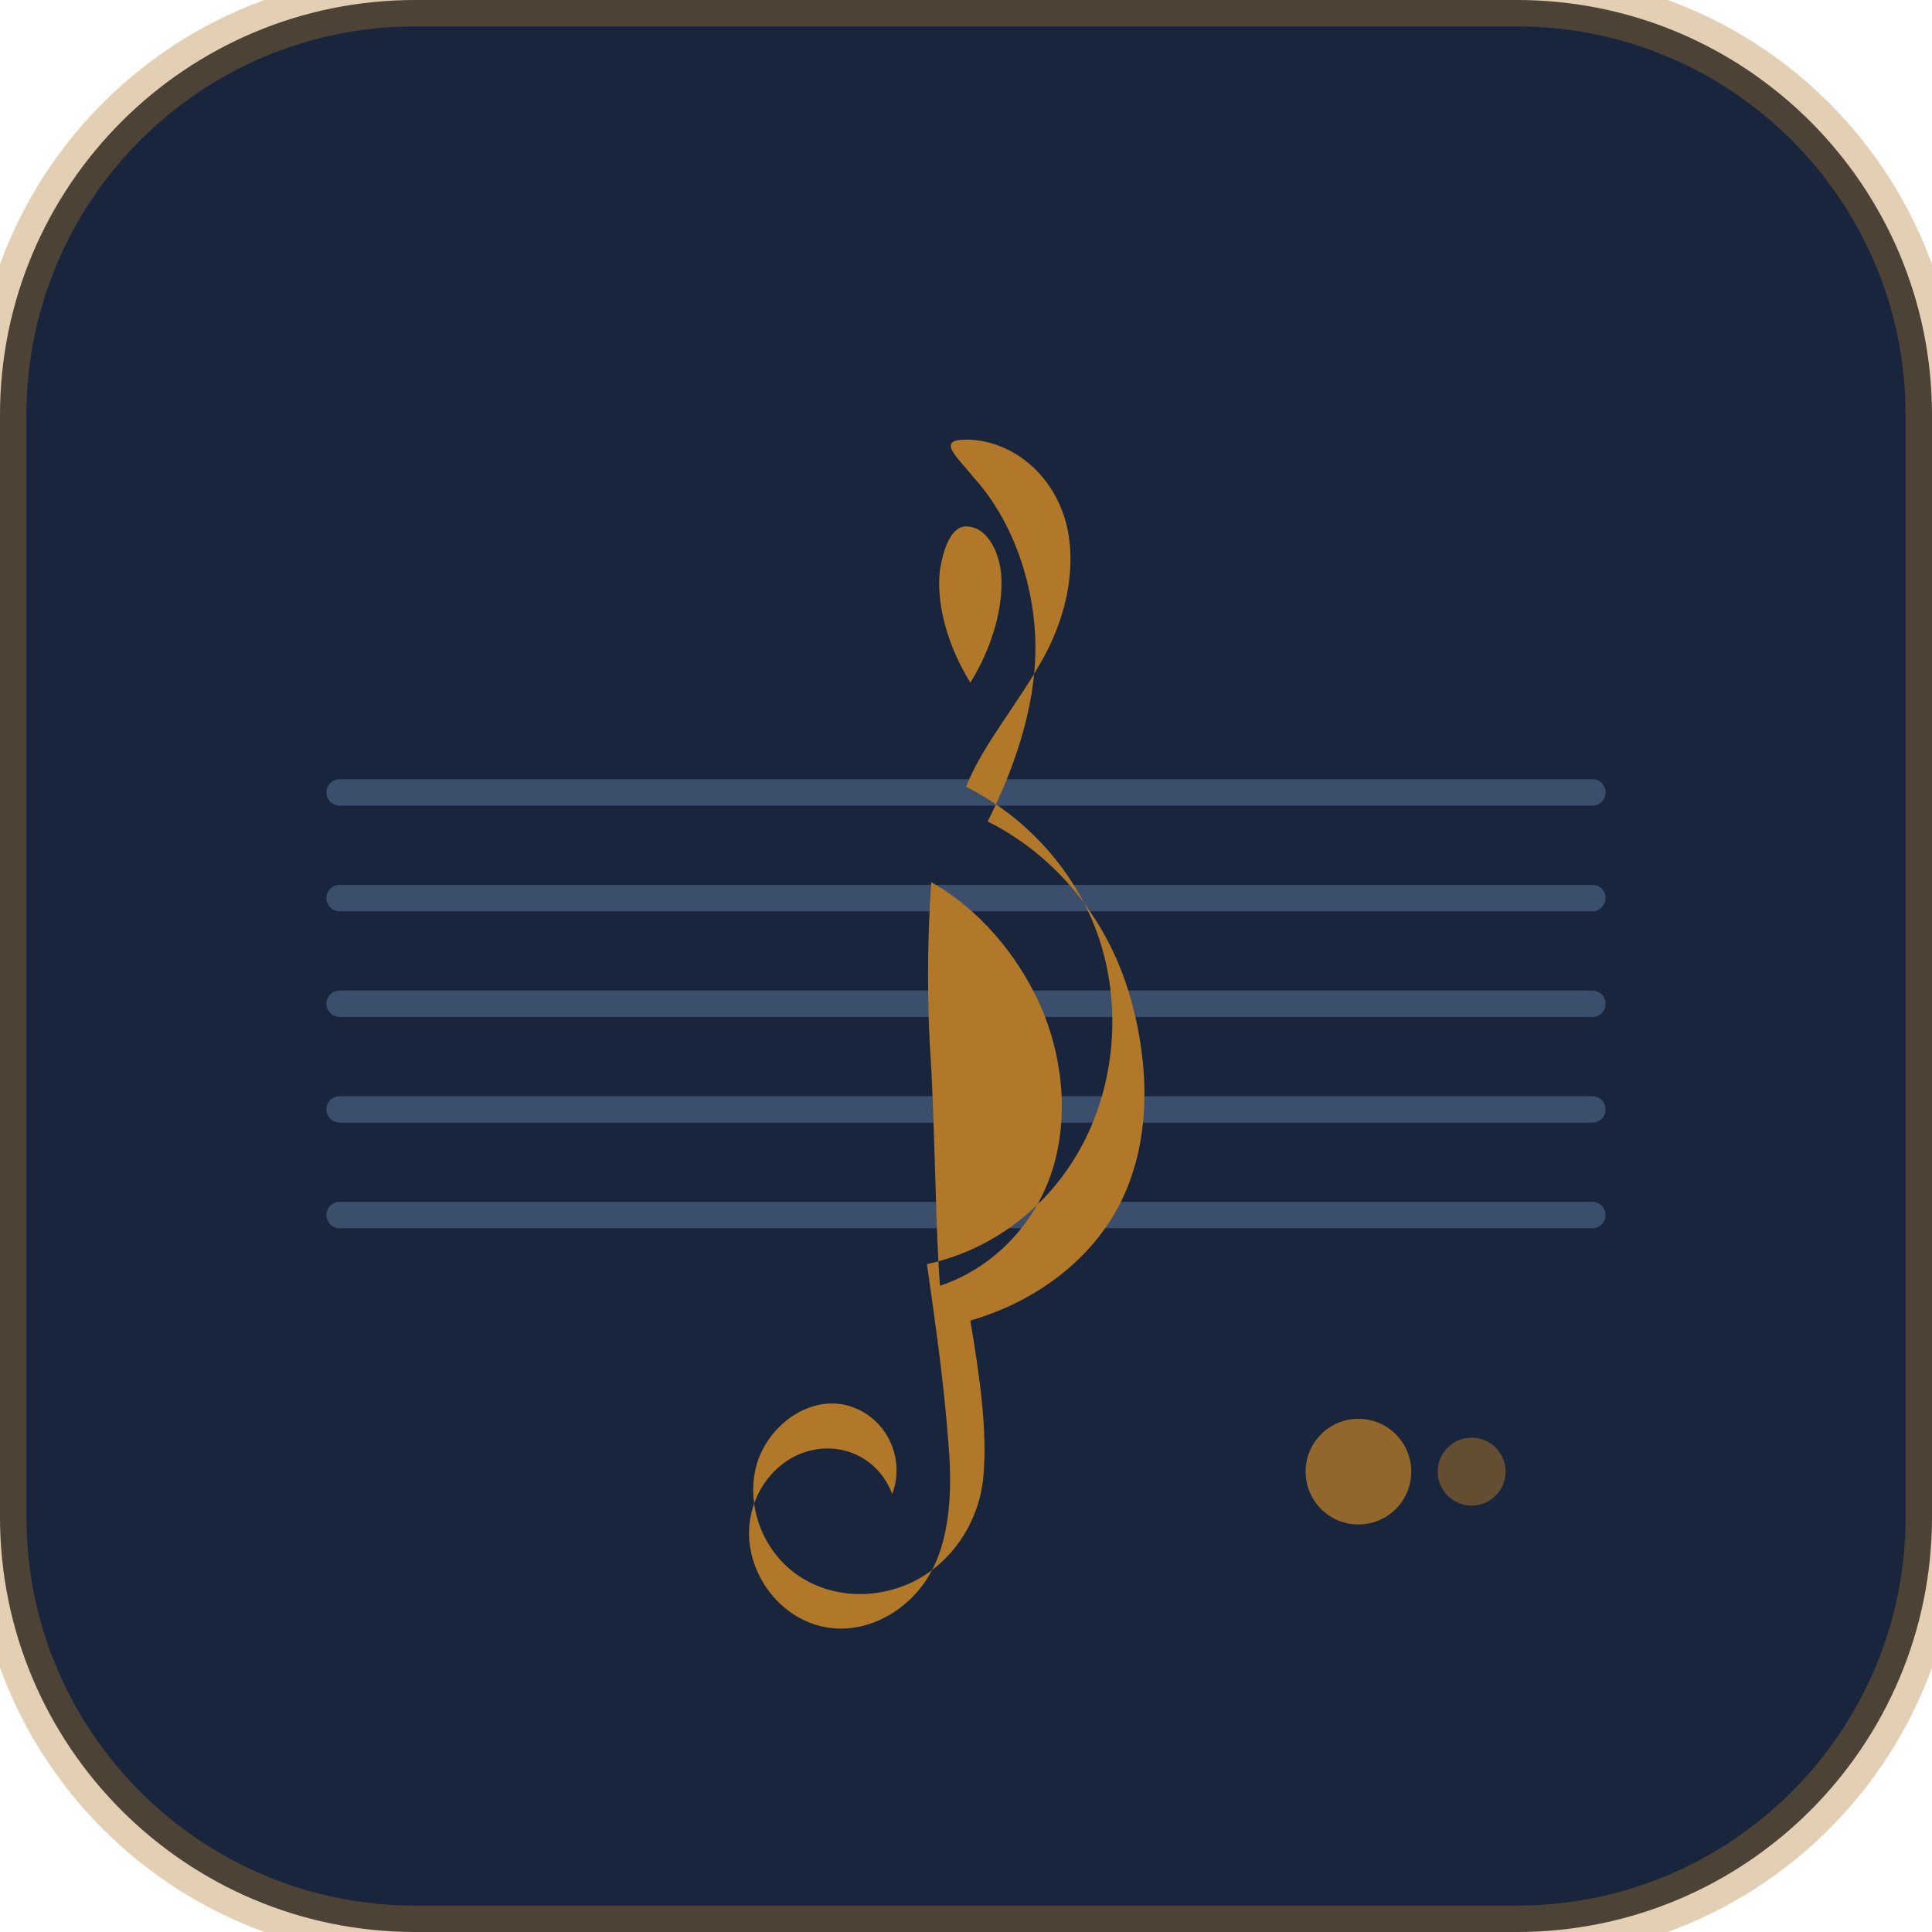
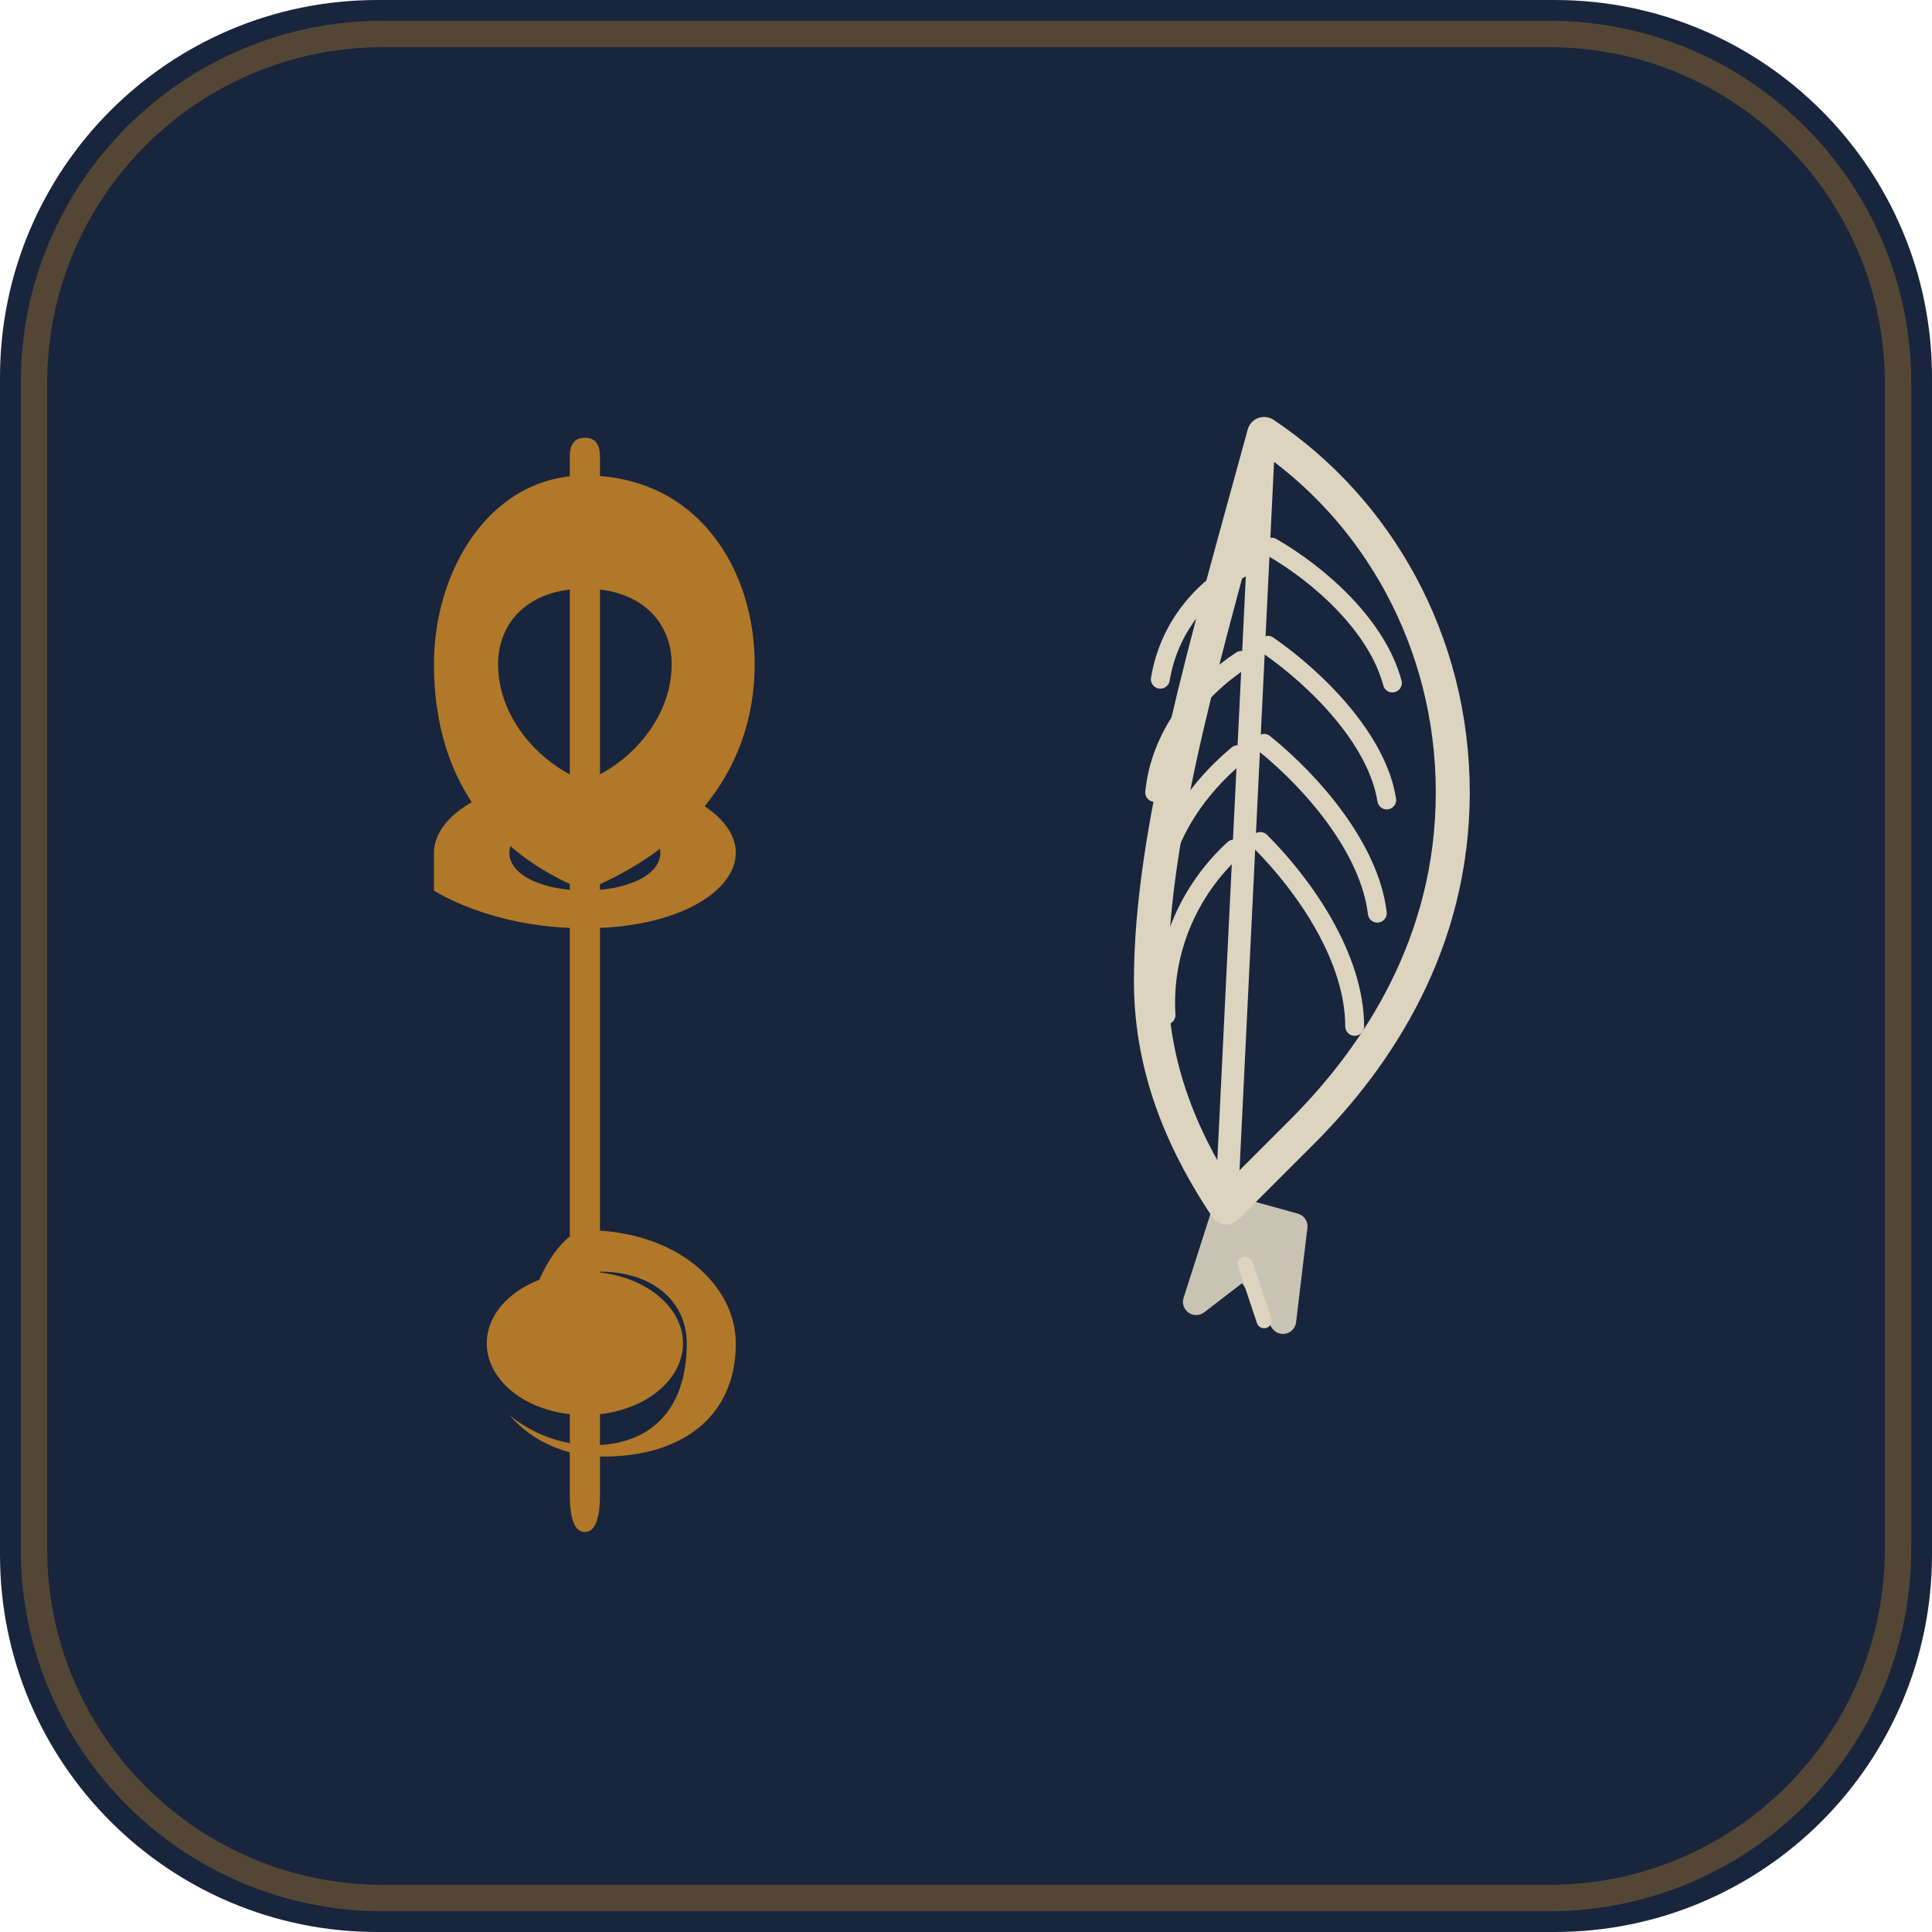
<svg xmlns="http://www.w3.org/2000/svg" viewBox="0 0 1024 1024">
-   <rect width="1024" height="1024" rx="220" fill="#18253d" />
-   <rect width="1024" height="1024" rx="220" fill="none" stroke="#b07828" stroke-width="28" stroke-opacity="0.35" />
-   <g stroke="#4a6080" stroke-width="14" stroke-linecap="round" opacity="0.7">
-     <line x1="180" y1="420" x2="844" y2="420" />
-     <line x1="180" y1="476" x2="844" y2="476" />
-     <line x1="180" y1="532" x2="844" y2="532" />
-     <line x1="180" y1="588" x2="844" y2="588" />
-     <line x1="180" y1="644" x2="844" y2="644" />
+   <rect width="1024" height="1024" rx="200" fill="#18253d" />
+   <rect x="18" y="18" width="988" height="988" rx="185" fill="none" stroke="#b07828" stroke-width="14" opacity="0.4" />
+   <g transform="translate(310,512)" fill="#b07828">
+     <ellipse cx="0" cy="200" rx="52" ry="38" />
+     <path d="M-8,-270 C-8,-270 -8,280 -8,280 Q-8,300 0,300 Q8,300 8,280 L8,-270 Q8,-280 0,-280 Q-8,-280 -8,-270Z" />
+     <path d="M0,-260 C60,-260 90,-210 90,-160 C90,-100 50,-60 0,-40 C-50,-60 -80,-100 -80,-160 C-80,-210 -50,-260 0,-260Z M0,-200 C-30,-200 -46,-182 -46,-160 C-46,-130 -22,-106 0,-98 C22,-106 46,-130 46,-160 C46,-182 30,-200 0,-200Z" fill-rule="evenodd" />
+     <path d="M0,140 C50,140 80,170 80,200 C80,240 50,260 10,260 C-10,260 -28,252 -40,238 C-28,248 -12,254 4,254 C34,254 54,236 54,200 C54,178 36,162 8,162 C-8,162 -20,168 -28,178 C-24,160 -10,140 0,140Z" />
+     <path d="M-80,-40 C-80,-40 -50,-20 0,-20 C50,-20 80,-40 80,-60 C80,-80 50,-100 0,-100 C-50,-100 -80,-80 -80,-60 C-80,-50 -80,-45 -80,-40Z M-40,-60 C-40,-72 -22,-80 0,-80 C22,-80 40,-72 40,-60 C40,-48 22,-40 0,-40 C-22,-40 -40,-48 -40,-60Z" fill-rule="evenodd" />
  </g>
-   <g transform="translate(512, 532) scale(1.15)" fill="#b07828">
-     <path d="       M 0,-260       C 18,-260 36,-248 44,-228       C 52,-208 48,-182 36,-160       C 24,-138 8,-120 0,-100       C 28,-86 52,-60 62,-28       C 72,4 68,40 52,68       C 36,96 10,114 -18,120       C -14,148 -10,176 -8,204       C -6,228 -8,252 -20,268       C -32,284 -52,292 -70,286       C -88,280 -100,262 -100,244       C -100,226 -88,210 -72,206       C -56,202 -40,210 -34,226       C -28,210 -36,192 -52,186       C -68,180 -86,190 -94,206       C -102,222 -98,244 -84,258       C -70,272 -48,276 -28,268       C -8,260 6,240 8,218       C 10,196 6,170 2,146       C 30,138 56,120 70,94       C 84,68 86,34 76,-2       C 66,-38 42,-68 10,-84       C 22,-108 32,-136 32,-164       C 32,-192 22,-222 4,-242       C -4,-252 -14,-260 0,-260       Z       M 0,-220       C 8,-220 14,-212 16,-200       C 18,-184 12,-164 2,-148       C -8,-164 -14,-184 -12,-200       C -10,-212 -6,-220 0,-220       Z       M -12,130       C 12,122 32,102 40,76       C 48,50 44,20 32,-4       C 20,-28 2,-46 -16,-56       C -18,-28 -18,2 -16,30       C -14,70 -14,104 -12,130       Z     " fill-rule="evenodd" />
+   <g transform="translate(670,500)" stroke="#ddd4c0" stroke-width="18" fill="none" stroke-linejoin="round" stroke-linecap="round">
+     <path d="M0,-270 C60,-230 100,-160 100,-80 C100,0 60,60 20,100 L-20,140 C-40,110 -60,70 -60,20 C-60,-60 -30,-160 0,-270 Z" />
+     <line x1="0" y1="-270" x2="-20" y2="140" stroke-width="12" />
+     <path d="M-10,-200 C-30,-190 -50,-170 -55,-140" stroke-width="10" />
+     <path d="M-12,-150 C-35,-135 -55,-110 -58,-80" stroke-width="10" />
+     <path d="M-14,-100 C-38,-80 -56,-52 -57,-20" stroke-width="10" />
+     <path d="M-16,-50 C-40,-28 -54,4 -52,38" stroke-width="10" />
+     <path d="M4,-210 C30,-195 60,-168 68,-138" stroke-width="10" />
+     <path d="M2,-158 C28,-140 60,-108 65,-76" stroke-width="10" />
+     <path d="M0,-106 C26,-85 56,-50 60,-16" stroke-width="10" />
+     <path d="M-2,-54 C22,-30 48,8 48,44" stroke-width="10" />
+     <path d="M-20,140 L-36,190 L-10,170 L10,200 L16,150 Z" stroke-width="14" fill="#ddd4c0" opacity="0.9" />
+     <line x1="-10" y1="170" x2="0" y2="200" stroke-width="8" />
  </g>
-   <circle cx="720" cy="780" r="28" fill="#b07828" opacity="0.8" />
-   <circle cx="780" cy="780" r="18" fill="#b07828" opacity="0.5" />
</svg>
